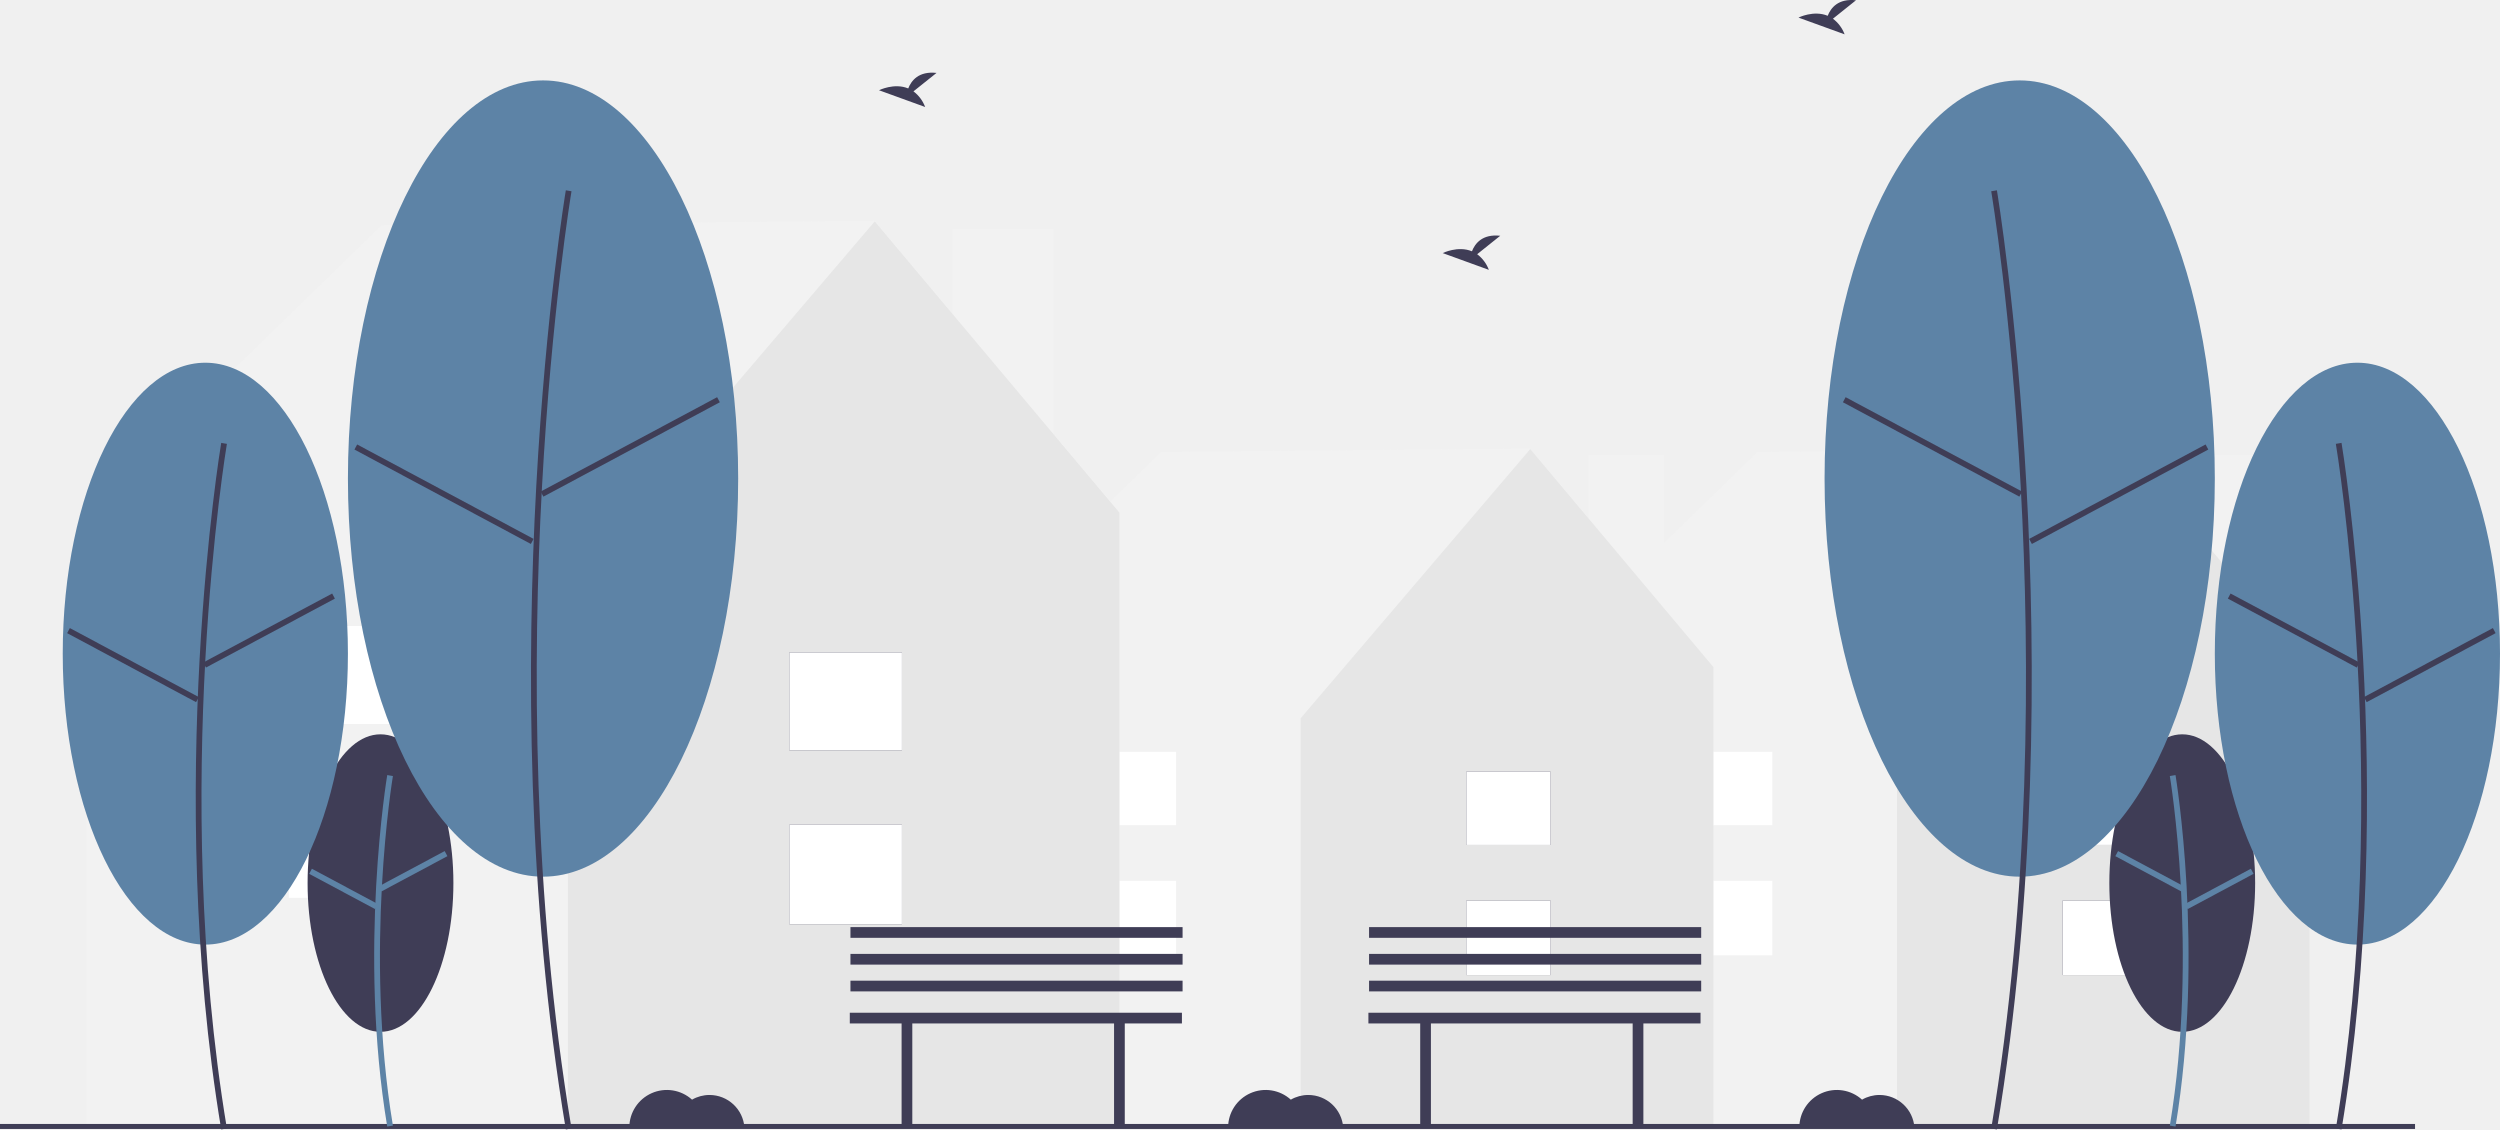
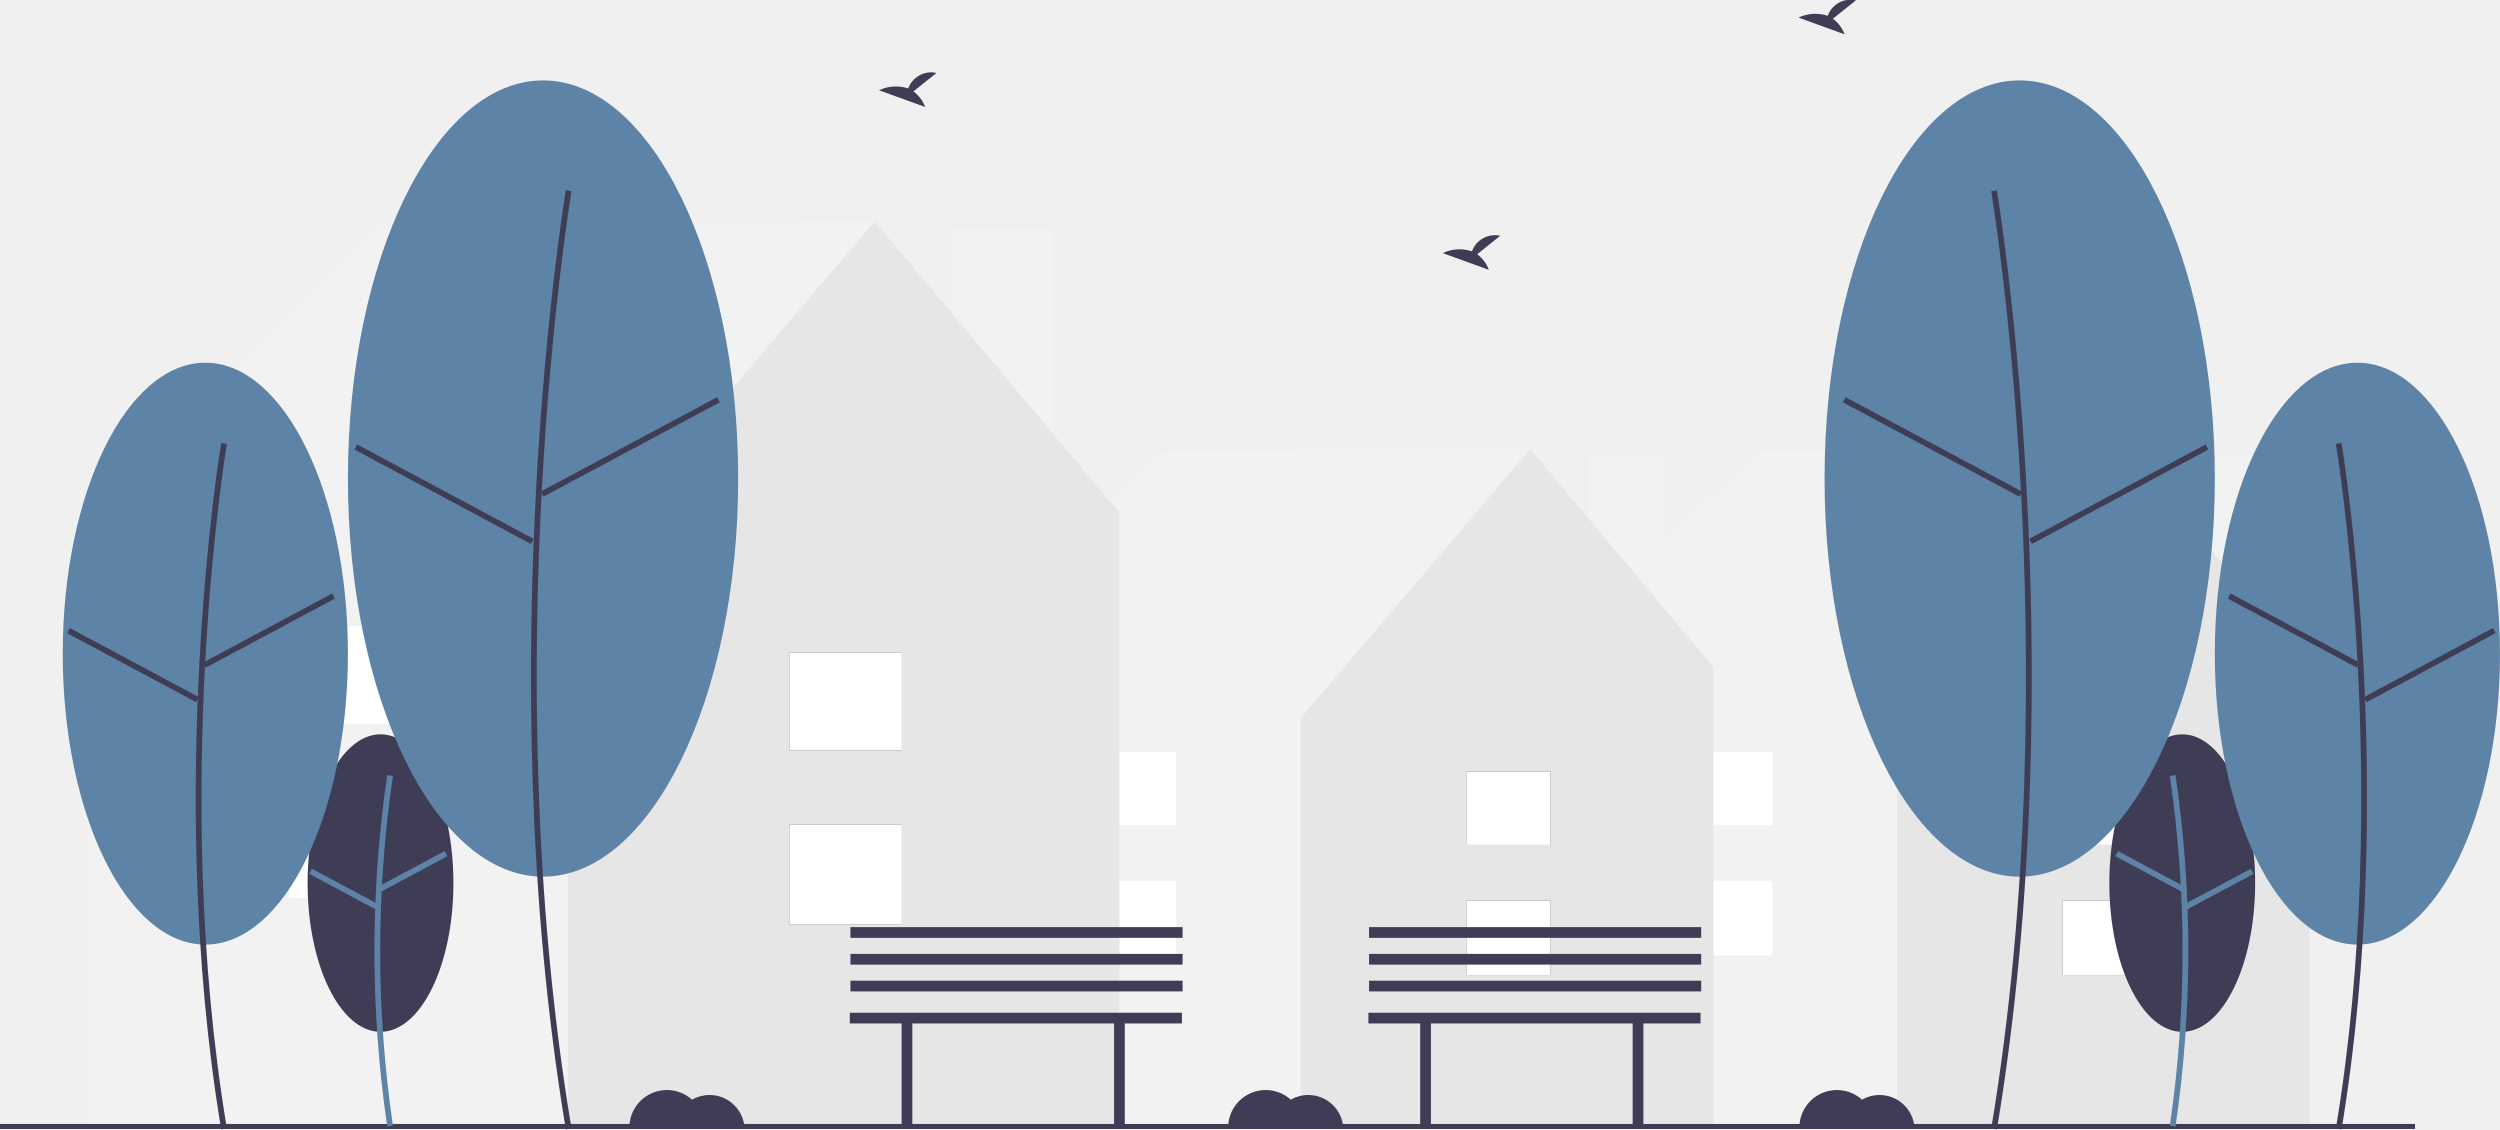
- <svg xmlns="http://www.w3.org/2000/svg" data-name="Layer 1" width="997.861" height="450.808" viewBox="0 0 997.861 450.808">
-   <rect x="871.992" y="181.558" width="30.159" height="104.398" fill="#f2f2f2" />
-   <polygon points="922.068 266.317 848.715 179.052 701.475 180.398 612.156 267.396 613.961 268.556 613.316 268.556 613.316 449.513 921.871 449.513 921.871 268.556 922.068 266.317" fill="#f2f2f2" />
-   <polygon points="848.792 179.238 757.154 286.674 757.154 449.513 921.871 449.513 921.871 266.236 848.792 179.238" fill="#e6e6e6" />
-   <rect x="823.272" y="359.461" width="33.639" height="29.733" fill="#3f3d56" />
-   <rect x="823.272" y="307.996" width="33.639" height="29.262" fill="#3f3d56" />
-   <rect x="823.272" y="359.461" width="33.639" height="29.733" fill="#fff" />
-   <rect x="823.272" y="307.996" width="33.639" height="29.262" fill="#fff" />
-   <rect x="673.777" y="351.571" width="33.639" height="29.733" fill="#fff" />
-   <rect x="673.777" y="300.106" width="33.639" height="29.262" fill="#fff" />
-   <rect x="633.992" y="181.558" width="30.159" height="104.398" fill="#f2f2f2" />
-   <polygon points="684.068 266.317 610.715 179.052 463.475 180.398 374.156 267.396 375.961 268.556 375.316 268.556 375.316 449.513 683.871 449.513 683.871 268.556 684.068 266.317" fill="#f2f2f2" />
-   <polygon points="610.792 179.238 519.154 286.674 519.154 449.513 683.871 449.513 683.871 266.236 610.792 179.238" fill="#e6e6e6" />
-   <rect x="585.272" y="359.461" width="33.639" height="29.733" fill="#3f3d56" />
-   <rect x="585.272" y="307.996" width="33.639" height="29.262" fill="#3f3d56" />
-   <rect x="585.272" y="359.461" width="33.639" height="29.733" fill="#fff" />
-   <rect x="585.272" y="307.996" width="33.639" height="29.262" fill="#fff" />
-   <rect x="435.777" y="351.571" width="33.639" height="29.733" fill="#fff" />
-   <rect x="435.777" y="300.106" width="33.639" height="29.262" fill="#fff" />
-   <rect x="380.154" y="91.46" width="40.3" height="139.501" fill="#f2f2f2" />
-   <polygon points="447.068 204.718 349.051 88.112 152.302 89.91 32.951 206.161 35.362 207.711 34.501 207.711 34.501 449.513 446.804 449.513 446.804 207.711 447.068 204.718" fill="#f2f2f2" />
-   <polygon points="349.153 88.36 226.702 231.921 226.702 449.513 446.804 449.513 446.804 204.611 349.153 88.36" fill="#e6e6e6" />
-   <rect x="315.053" y="329.181" width="44.95" height="39.731" fill="#3f3d56" />
-   <rect x="315.053" y="260.412" width="44.95" height="39.101" fill="#3f3d56" />
-   <rect x="315.053" y="329.181" width="44.95" height="39.731" fill="#fff" />
-   <rect x="315.053" y="260.412" width="44.95" height="39.101" fill="#fff" />
-   <rect x="115.29" y="318.639" width="44.95" height="39.731" fill="#fff" />
-   <rect x="115.29" y="249.869" width="44.95" height="39.101" fill="#fff" />
-   <rect y="448.62" width="963.951" height="2" fill="#3f3d56" />
-   <ellipse cx="151.872" cy="352.472" rx="29.099" ry="59.374" fill="#3f3d56" />
-   <path d="M255.629,674.254c-11.655-69.925-.117-139.598.001-140.293l2.267.384c-.117.692-11.588,69.998.001,139.532Z" transform="translate(-101.0694 -224.5959)" fill="#5d83a6" />
-   <rect x="251.026" y="571.202" width="29.841" height="2.3" transform="translate(-339.5816 -31.50095) rotate(-28.1416)" fill="#5d83a6" />
-   <rect x="237.023" y="564.485" width="2.3" height="29.842" transform="translate(-486.1247 291.3715) rotate(-61.84204)" fill="#5d83a6" />
-   <ellipse cx="81.955" cy="260.903" rx="56.915" ry="116.129" fill="#5d83a6" />
-   <path d="M189.364,675.404c-22.765-136.585-.23-272.673.001-274.032l2.267.384c-.23,1.355-22.698,137.077.001,273.271Z" transform="translate(-101.0694 -224.5959)" fill="#3f3d56" />
-   <rect x="179.276" y="475.125" width="58.368" height="2.3" transform="translate(-301.0624 -69.97216) rotate(-28.1416)" fill="#3f3d56" />
-   <rect x="152.989" y="460.889" width="2.3" height="58.368" transform="translate(-451.7425 170.111) rotate(-61.84258)" fill="#3f3d56" />
-   <ellipse cx="216.754" cy="191.008" rx="77.883" ry="158.914" fill="#5d83a6" />
-   <path d="M326.916,675.404c-31.14-186.837-.314-372.992.001-374.851l2.267.384c-.314,1.855-31.074,187.644.001,374.089Z" transform="translate(-101.0694 -224.5959)" fill="#3f3d56" />
-   <rect x="312.694" y="401.831" width="79.871" height="2.3" transform="translate(-249.45 -10.63875) rotate(-28.1416)" fill="#3f3d56" />
-   <rect x="277.146" y="381.926" width="2.3" height="79.871" transform="translate(-326.0358 243.5579) rotate(-61.84329)" fill="#3f3d56" />
-   <ellipse cx="871.029" cy="352.472" rx="29.099" ry="59.374" fill="#3f3d56" />
-   <path d="M969.412,674.254c11.655-69.925.117-139.598-.001-140.293l-2.267.384c.117.692,11.588,69.998-.001,139.532Z" transform="translate(-101.0694 -224.5959)" fill="#5d83a6" />
-   <rect x="957.944" y="557.431" width="2.3" height="29.841" transform="translate(-99.02545 923.5193) rotate(-61.8584)" fill="#5d83a6" />
-   <rect x="971.946" y="578.256" width="29.842" height="2.3" transform="translate(-257.6977 309.6834) rotate(-28.15796)" fill="#5d83a6" />
-   <ellipse cx="940.946" cy="260.903" rx="56.915" ry="116.129" fill="#5d83a6" />
-   <path d="M1035.676,675.404c22.765-136.585.23-272.673-.001-274.032l-2.267.384c.23,1.355,22.698,137.077-.001,273.271Z" transform="translate(-101.0694 -224.5959)" fill="#3f3d56" />
-   <rect x="1015.43" y="447.091" width="2.3" height="58.368" transform="translate(16.06635 923.4476) rotate(-61.8584)" fill="#3f3d56" />
-   <rect x="1041.717" y="488.923" width="58.368" height="2.3" transform="translate(-205.5961 338.7557) rotate(-28.15742)" fill="#3f3d56" />
-   <ellipse cx="806.148" cy="191.008" rx="77.883" ry="158.914" fill="#5d83a6" />
-   <path d="M898.124,675.404c31.14-186.837.314-372.992-.001-374.851l-2.267.384c.314,1.855,31.074,187.644-.001,374.089Z" transform="translate(-101.0694 -224.5959)" fill="#3f3d56" />
-   <rect x="871.261" y="363.045" width="2.3" height="79.871" transform="translate(4.52428 757.5963) rotate(-61.8584)" fill="#3f3d56" />
-   <rect x="906.809" y="420.712" width="79.871" height="2.3" transform="translate(-188.1019 272.0814) rotate(-28.15671)" fill="#3f3d56" />
-   <path d="M690.674,326.062l9.206-7.363c-7.151-.789-10.09,3.111-11.292,6.198-5.587-2.32-11.669.72-11.669.72l18.419,6.687A13.938,13.938,0,0,0,690.674,326.062Z" transform="translate(-101.0694 -224.5959)" fill="#3f3d56" />
-   <path d="M465.674,261.062l9.206-7.363c-7.151-.789-10.09,3.111-11.292,6.198-5.587-2.32-11.669.72-11.669.72l18.419,6.687A13.938,13.938,0,0,0,465.674,261.062Z" transform="translate(-101.0694 -224.5959)" fill="#3f3d56" />
-   <path d="M832.674,232.062l9.206-7.363c-7.151-.789-10.09,3.111-11.292,6.198-5.587-2.32-11.669.72-11.669.72l18.419,6.687A13.938,13.938,0,0,0,832.674,232.062Z" transform="translate(-101.0694 -224.5959)" fill="#3f3d56" />
-   <path d="M851.26,661.648a13.918,13.918,0,0,0-6.97,1.87A14.982,14.982,0,0,0,819.26,674.648h45.95A13.99,13.99,0,0,0,851.26,661.648Z" transform="translate(-101.0694 -224.5959)" fill="#3f3d56" />
-   <path d="M384.26,661.648a13.918,13.918,0,0,0-6.97,1.87A14.982,14.982,0,0,0,352.26,674.648h45.95A13.99,13.99,0,0,0,384.26,661.648Z" transform="translate(-101.0694 -224.5959)" fill="#3f3d56" />
-   <path d="M623.26,661.648a13.918,13.918,0,0,0-6.97,1.87A14.982,14.982,0,0,0,591.26,674.648h45.95A13.99,13.99,0,0,0,623.26,661.648Z" transform="translate(-101.0694 -224.5959)" fill="#3f3d56" />
-   <polygon points="471.759 404.228 339.191 404.228 339.191 408.504 359.866 408.504 359.866 449.13 364.142 449.13 364.142 408.504 444.669 408.504 444.669 449.13 448.946 449.13 448.946 408.504 471.759 408.504 471.759 404.228" fill="#3f3d56" />
-   <rect x="339.452" y="391.434" width="132.568" height="4.276" fill="#3f3d56" />
-   <rect x="339.452" y="380.743" width="132.568" height="4.276" fill="#3f3d56" />
-   <rect x="339.452" y="370.052" width="132.568" height="4.276" fill="#3f3d56" />
-   <polygon points="678.759 404.228 546.191 404.228 546.191 408.504 566.866 408.504 566.866 449.13 571.142 449.13 571.142 408.504 651.669 408.504 651.669 449.13 655.946 449.13 655.946 408.504 678.759 408.504 678.759 404.228" fill="#3f3d56" />
-   <rect x="546.452" y="391.434" width="132.568" height="4.276" fill="#3f3d56" />
-   <rect x="546.452" y="380.743" width="132.568" height="4.276" fill="#3f3d56" />
-   <rect x="546.452" y="370.052" width="132.568" height="4.276" fill="#3f3d56" />
+ <svg xmlns="http://www.w3.org/2000/svg" width="151.628" height="68.501" viewBox="0 0 151.628 68.501">
+   <g id="empty_street" transform="translate(0 0)">
+     <rect id="矩形_345" data-name="矩形 345" width="4.583" height="15.864" transform="translate(132.502 27.588)" fill="#f2f2f2" />
+     <path id="路径_1382" data-name="路径 1382" d="M659.248,192.312,648.1,179.052l-22.374.2-13.572,13.22.274.176h-.1v27.5h46.886v-27.5Z" transform="translate(-519.137 -151.844)" fill="#f2f2f2" />
+     <path id="路径_1383" data-name="路径 1383" d="M771.079,179.238l-13.925,16.325v24.744h25.029V192.458Z" transform="translate(-642.102 -152.002)" fill="#e6e6e6" />
+     <rect id="矩形_346" data-name="矩形 346" width="5.112" height="4.518" transform="translate(125.099 54.621)" fill="#3f3d56" />
+     <rect id="矩形_347" data-name="矩形 347" width="5.112" height="4.446" transform="translate(125.099 46.801)" fill="#3f3d56" />
+     <rect id="矩形_348" data-name="矩形 348" width="5.112" height="4.518" transform="translate(125.099 54.621)" fill="#fff" />
+     <rect id="矩形_349" data-name="矩形 349" width="5.112" height="4.446" transform="translate(125.099 46.801)" fill="#fff" />
+     <rect id="矩形_350" data-name="矩形 350" width="5.112" height="4.518" transform="translate(102.382 53.422)" fill="#fff" />
+     <rect id="矩形_351" data-name="矩形 351" width="5.112" height="4.446" transform="translate(102.382 45.602)" fill="#fff" />
+     <rect id="矩形_352" data-name="矩形 352" width="4.583" height="15.864" transform="translate(96.337 27.588)" fill="#f2f2f2" />
+     <path id="路径_1384" data-name="路径 1384" d="M421.248,192.312,410.1,179.052l-22.374.2-13.572,13.22.274.176h-.1v27.5h46.886v-27.5Z" transform="translate(-317.302 -151.844)" fill="#f2f2f2" />
+     <path id="路径_1385" data-name="路径 1385" d="M533.079,179.238l-13.925,16.325v24.744h25.029V192.458Z" transform="translate(-440.267 -152.002)" fill="#e6e6e6" />
+     <rect id="矩形_353" data-name="矩形 353" width="5.112" height="4.518" transform="translate(88.934 54.621)" fill="#3f3d56" />
+     <rect id="矩形_354" data-name="矩形 354" width="5.112" height="4.446" transform="translate(88.934 46.801)" fill="#3f3d56" />
+     <rect id="矩形_355" data-name="矩形 355" width="5.112" height="4.518" transform="translate(88.934 54.621)" fill="#fff" />
+     <rect id="矩形_356" data-name="矩形 356" width="5.112" height="4.446" transform="translate(88.934 46.801)" fill="#fff" />
+     <rect id="矩形_357" data-name="矩形 357" width="5.112" height="4.518" transform="translate(66.218 53.422)" fill="#fff" />
+     <rect id="矩形_358" data-name="矩形 358" width="5.112" height="4.446" transform="translate(66.218 45.602)" fill="#fff" />
+     <rect id="矩形_359" data-name="矩形 359" width="6.124" height="21.198" transform="translate(57.765 13.898)" fill="#f2f2f2" />
+     <path id="路径_1386" data-name="路径 1386" d="M95.877,105.831,80.983,88.112l-29.9.273L32.951,106.05l.366.236h-.131v36.743H95.837V106.285Z" transform="translate(-27.944 -74.723)" fill="#f2f2f2" />
+     <path id="路径_1387" data-name="路径 1387" d="M245.309,88.36,226.7,110.175v33.064h33.445V106.025Z" transform="translate(-192.254 -74.933)" fill="#e6e6e6" />
+     <rect id="矩形_360" data-name="矩形 360" width="6.83" height="6.037" transform="translate(47.873 50.02)" fill="#3f3d56" />
+     <rect id="矩形_361" data-name="矩形 361" width="6.83" height="5.941" transform="translate(47.873 39.57)" fill="#3f3d56" />
+     <rect id="矩形_362" data-name="矩形 362" width="6.83" height="6.037" transform="translate(47.873 50.02)" fill="#fff" />
+     <rect id="矩形_363" data-name="矩形 363" width="6.83" height="5.941" transform="translate(47.873 39.57)" fill="#fff" />
+     <rect id="矩形_364" data-name="矩形 364" width="6.83" height="6.037" transform="translate(17.519 48.418)" fill="#fff" />
+     <rect id="矩形_365" data-name="矩形 365" width="6.83" height="5.941" transform="translate(17.519 37.968)" fill="#fff" />
+     <rect id="矩形_366" data-name="矩形 366" width="146.475" height="0.304" transform="translate(0 68.169)" fill="#3f3d56" />
+     <ellipse id="椭圆_386" data-name="椭圆 386" cx="4.422" cy="9.022" rx="4.422" ry="9.022" transform="translate(18.656 44.537)" fill="#3f3d56" />
+     <path id="路径_1388" data-name="路径 1388" d="M251.214,555.279a73.522,73.522,0,0,1,0-21.318l.344.058a73.148,73.148,0,0,0,0,21.2Z" transform="translate(-227.728 -486.952)" fill="#5d83a6" />
+     <rect id="矩形_367" data-name="矩形 367" width="4.534" height="0.349" transform="translate(22.972 53.758) rotate(-28.142)" fill="#5d83a6" />
+     <rect id="矩形_368" data-name="矩形 368" width="0.349" height="4.535" transform="translate(18.752 52.998) rotate(-61.842)" fill="#5d83a6" />
+     <ellipse id="椭圆_387" data-name="椭圆 387" cx="8.648" cy="17.646" rx="8.648" ry="17.646" transform="translate(3.805 21.999)" fill="#5d83a6" />
+     <path id="路径_1389" data-name="路径 1389" d="M180.74,443.012c-3.459-20.754-.035-41.433,0-41.64l.344.058c-.035.206-3.449,20.829,0,41.524Z" transform="translate(-167.324 -374.51)" fill="#3f3d56" />
+     <rect id="矩形_369" data-name="矩形 369" width="8.869" height="0.349" transform="translate(12.325 40.181) rotate(-28.142)" fill="#3f3d56" />
+     <rect id="矩形_370" data-name="矩形 370" width="0.349" height="8.869" transform="translate(4.072 38.402) rotate(-61.842)" fill="#3f3d56" />
+     <ellipse id="椭圆_388" data-name="椭圆 388" cx="11.835" cy="24.147" rx="11.835" ry="24.147" transform="translate(21.102 4.877)" fill="#5d83a6" />
+     <path id="路径_1390" data-name="路径 1390" d="M315.12,357.513c-4.732-28.39-.048-56.677,0-56.96l.344.058c-.048.282-4.722,28.513,0,56.844Z" transform="translate(-280.802 -289.011)" fill="#3f3d56" />
+     <rect id="矩形_371" data-name="矩形 371" width="12.137" height="0.349" transform="translate(32.792 29.814) rotate(-28.142)" fill="#3f3d56" />
+     <rect id="矩形_372" data-name="矩形 372" width="0.349" height="12.137" transform="matrix(0.472, -0.882, 0.882, 0.472, 21.497, 27.265)" fill="#3f3d56" />
+     <ellipse id="椭圆_389" data-name="椭圆 389" cx="4.422" cy="9.022" rx="4.422" ry="9.022" transform="translate(127.934 44.537)" fill="#3f3d56" />
+     <path id="路径_1391" data-name="路径 1391" d="M967.489,555.279a73.528,73.528,0,0,0,0-21.318l-.345.058a73.145,73.145,0,0,1,0,21.2Z" transform="translate(-835.541 -486.952)" fill="#5d83a6" />
+     <rect id="矩形_373" data-name="矩形 373" width="0.349" height="4.534" transform="translate(128.297 51.928) rotate(-61.858)" fill="#5d83a6" />
+     <rect id="矩形_374" data-name="矩形 374" width="4.535" height="0.349" transform="translate(132.518 54.831) rotate(-28.158)" fill="#5d83a6" />
+     <ellipse id="椭圆_390" data-name="椭圆 390" cx="8.648" cy="17.646" rx="8.648" ry="17.646" transform="translate(134.331 21.999)" fill="#5d83a6" />
+     <path id="路径_1392" data-name="路径 1392" d="M1033.757,443.012c3.459-20.754.035-41.433,0-41.64l-.344.058c.035.206,3.449,20.829,0,41.524Z" transform="translate(-891.74 -374.51)" fill="#3f3d56" />
+     <rect id="矩形_375" data-name="矩形 375" width="0.349" height="8.869" transform="translate(135.121 36.307) rotate(-61.858)" fill="#3f3d56" />
+     <rect id="矩形_376" data-name="矩形 376" width="8.869" height="0.349" transform="translate(143.377 42.278) rotate(-28.158)" fill="#3f3d56" />
+     <ellipse id="椭圆_391" data-name="椭圆 391" cx="11.835" cy="24.147" rx="11.835" ry="24.147" transform="translate(110.662 4.877)" fill="#5d83a6" />
+     <path id="路径_1393" data-name="路径 1393" d="M896.2,357.513c4.732-28.39.048-56.677,0-56.96l-.344.058c.048.282,4.722,28.513,0,56.844Z" transform="translate(-775.086 -289.011)" fill="#3f3d56" />
+     <rect id="矩形_377" data-name="矩形 377" width="0.349" height="12.137" transform="translate(111.774 24.399) rotate(-61.858)" fill="#3f3d56" />
+     <rect id="矩形_378" data-name="矩形 378" width="12.137" height="0.349" transform="matrix(0.882, -0.472, 0.472, 0.882, 123.07, 32.685)" fill="#3f3d56" />
+     <path id="路径_1394" data-name="路径 1394" d="M679.008,319.731l1.4-1.119a1.482,1.482,0,0,0-1.716.942,2.383,2.383,0,0,0-1.773.109l2.8,1.016a2.118,2.118,0,0,0-.709-.949Z" transform="translate(-589.416 -304.312)" fill="#3f3d56" />
+     <path id="路径_1395" data-name="路径 1395" d="M454.008,254.731l1.4-1.119a1.482,1.482,0,0,0-1.716.942,2.383,2.383,0,0,0-1.773.109l2.8,1.016A2.118,2.118,0,0,0,454.008,254.731Z" transform="translate(-398.606 -249.189)" fill="#3f3d56" />
+     <path id="路径_1396" data-name="路径 1396" d="M821.008,225.731l1.4-1.119a1.482,1.482,0,0,0-1.716.942,2.383,2.383,0,0,0-1.773.109l2.8,1.016A2.118,2.118,0,0,0,821.008,225.731Z" transform="translate(-709.839 -224.596)" fill="#3f3d56" />
+     <path id="路径_1397" data-name="路径 1397" d="M824.122,659.954a2.116,2.116,0,0,0-1.059.284,2.277,2.277,0,0,0-3.8,1.691h6.982A2.126,2.126,0,0,0,824.122,659.954Z" transform="translate(-710.129 -593.542)" fill="#3f3d56" />
+     <path id="路径_1398" data-name="路径 1398" d="M357.123,659.954a2.115,2.115,0,0,0-1.059.284,2.277,2.277,0,0,0-3.8,1.691h6.982A2.126,2.126,0,0,0,357.123,659.954Z" transform="translate(-314.091 -593.542)" fill="#3f3d56" />
+     <path id="路径_1399" data-name="路径 1399" d="M596.122,659.954a2.116,2.116,0,0,0-1.059.284,2.277,2.277,0,0,0-3.8,1.691h6.982A2.126,2.126,0,0,0,596.122,659.954Z" transform="translate(-516.774 -593.542)" fill="#3f3d56" />
+     <path id="路径_1400" data-name="路径 1400" d="M359.335,404.228H339.191v.65h3.142v6.173h.65v-6.173h12.236v6.173h.65v-6.173h3.466Z" transform="translate(-287.65 -342.804)" fill="#3f3d56" />
+     <rect id="矩形_379" data-name="矩形 379" width="20.144" height="0.65" transform="translate(51.581 59.48)" fill="#3f3d56" />
+     <rect id="矩形_380" data-name="矩形 380" width="20.144" height="0.65" transform="translate(51.581 57.855)" fill="#3f3d56" />
+     <rect id="矩形_381" data-name="矩形 381" width="20.144" height="0.65" transform="translate(51.581 56.231)" fill="#3f3d56" />
+     <path id="路径_1401" data-name="路径 1401" d="M566.335,404.228H546.191v.65h3.142v6.173h.65v-6.173h12.236v6.173h.65v-6.173h3.466Z" transform="translate(-463.196 -342.804)" fill="#3f3d56" />
+     <rect id="矩形_382" data-name="矩形 382" width="20.144" height="0.65" transform="translate(83.035 59.48)" fill="#3f3d56" />
+     <rect id="矩形_383" data-name="矩形 383" width="20.144" height="0.65" transform="translate(83.035 57.855)" fill="#3f3d56" />
+     <rect id="矩形_384" data-name="矩形 384" width="20.144" height="0.65" transform="translate(83.035 56.231)" fill="#3f3d56" />
+   </g>
</svg>
